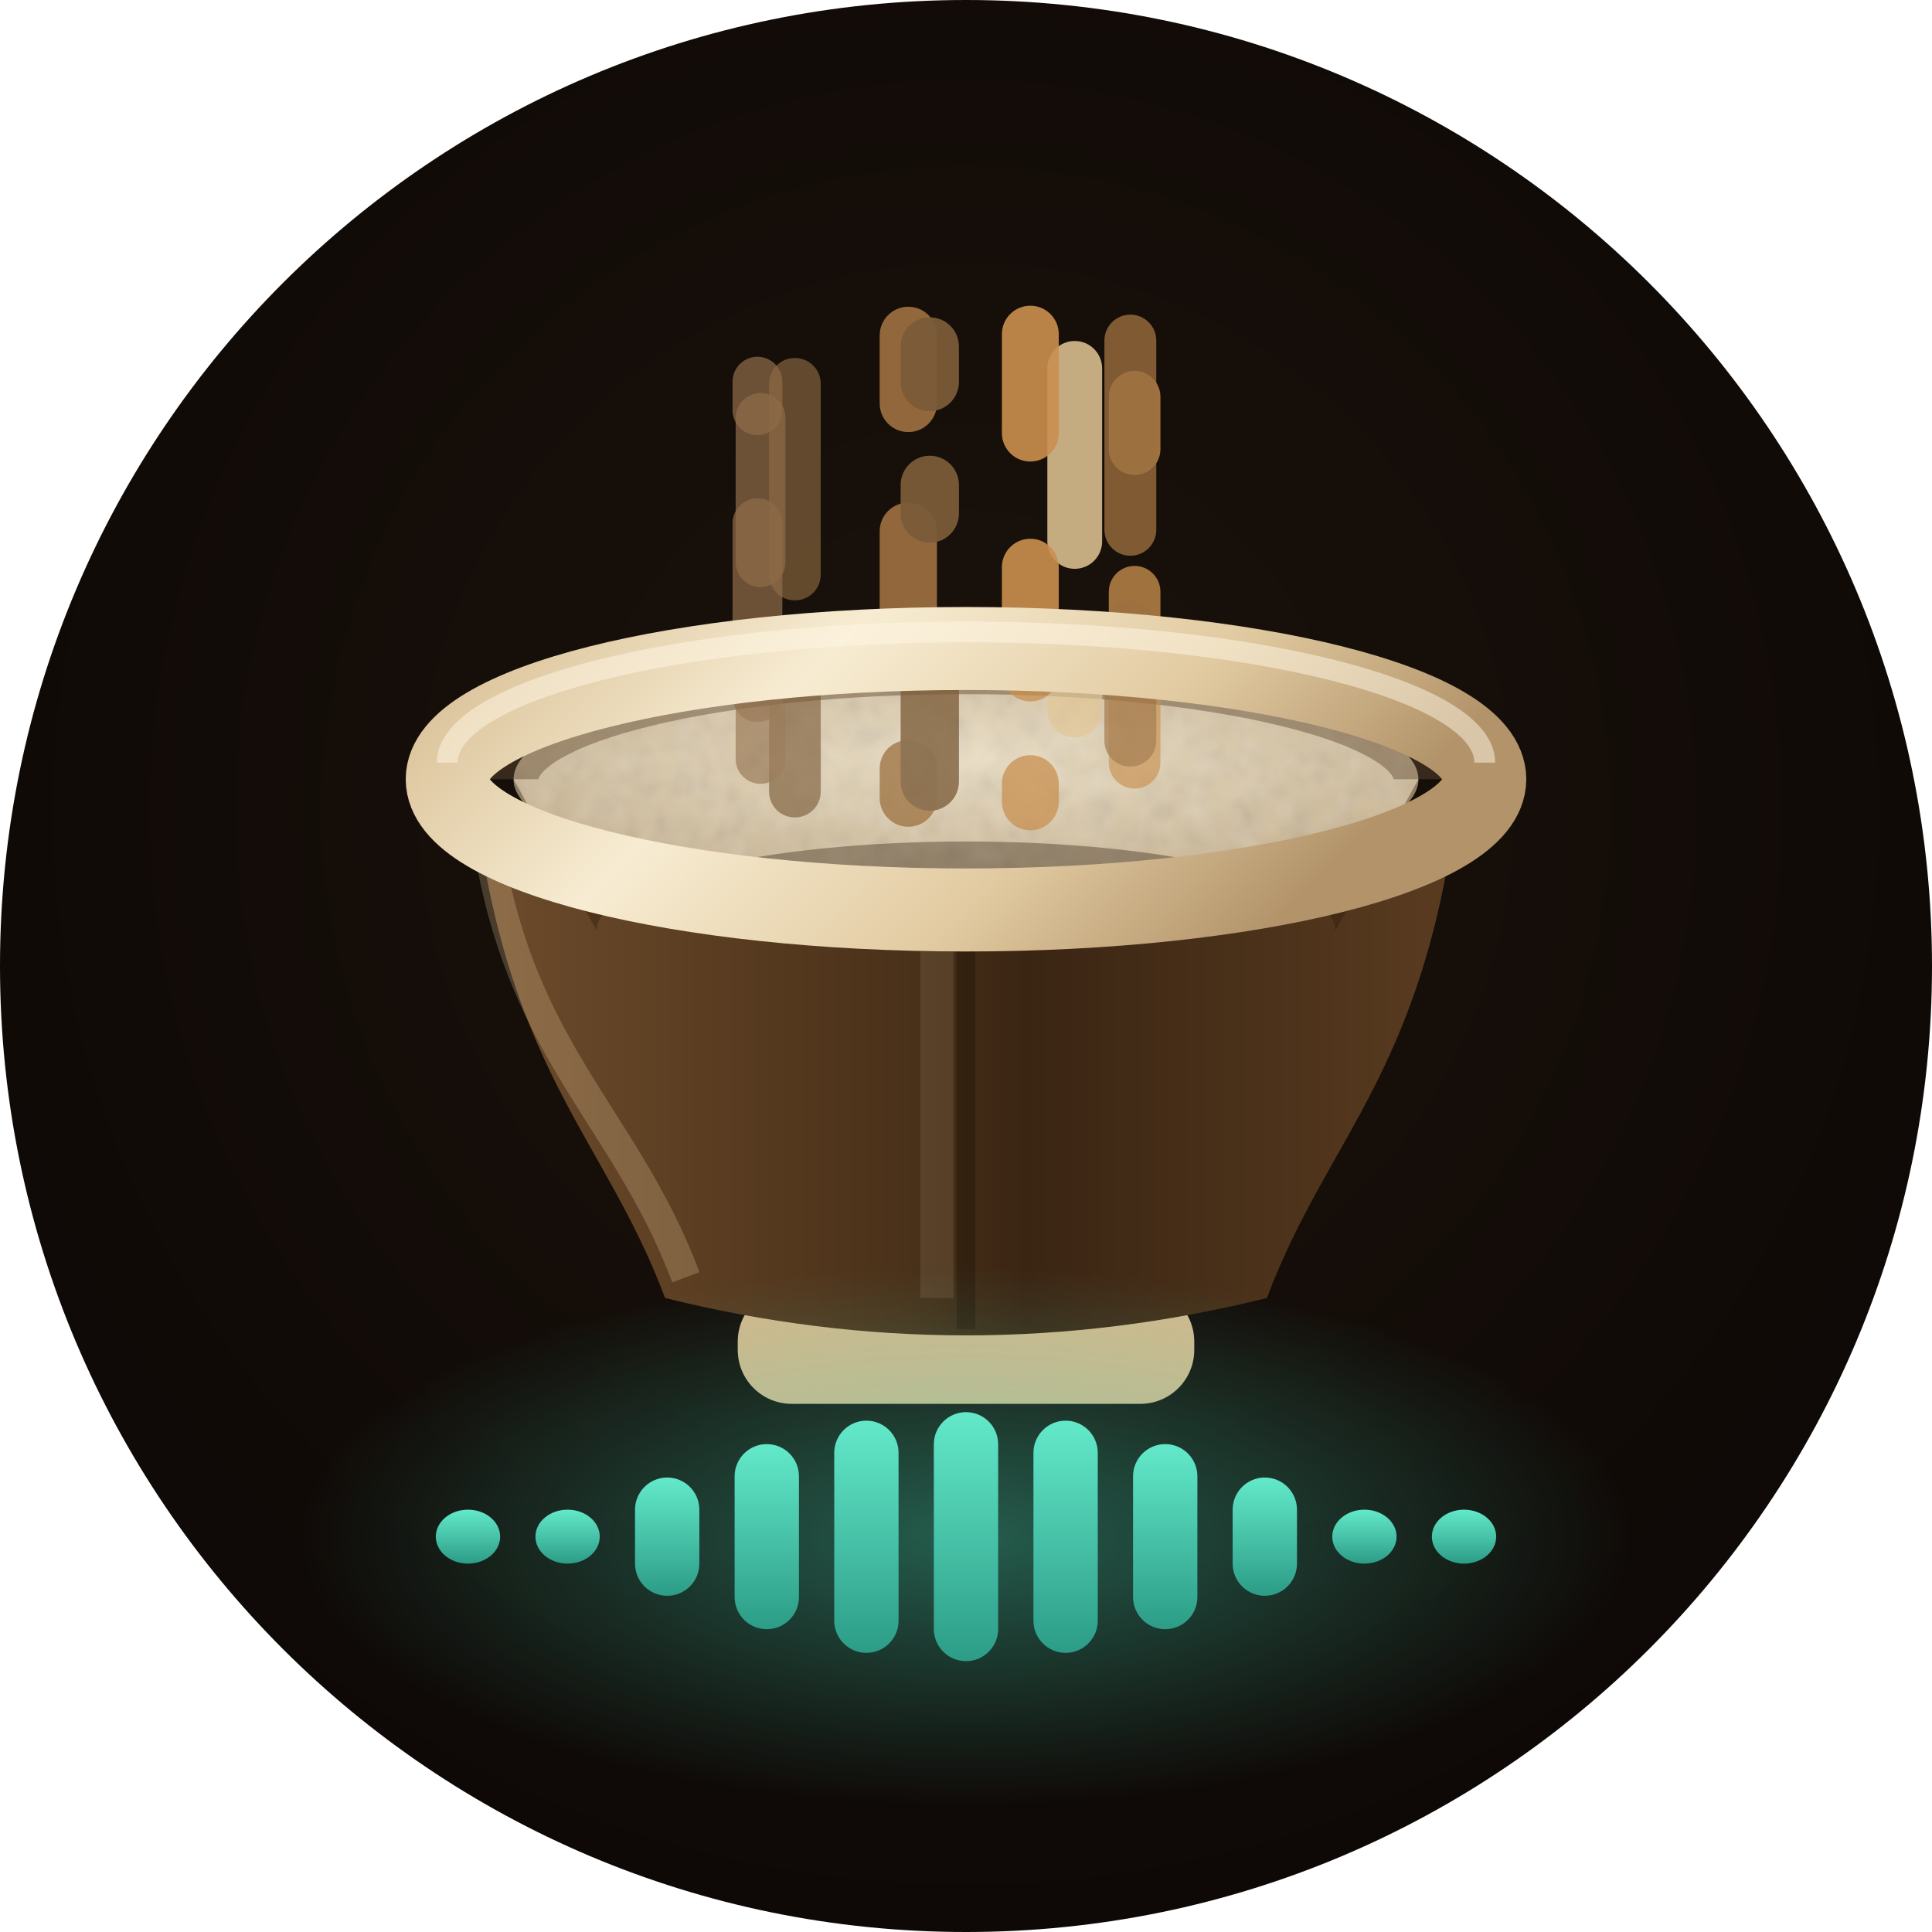
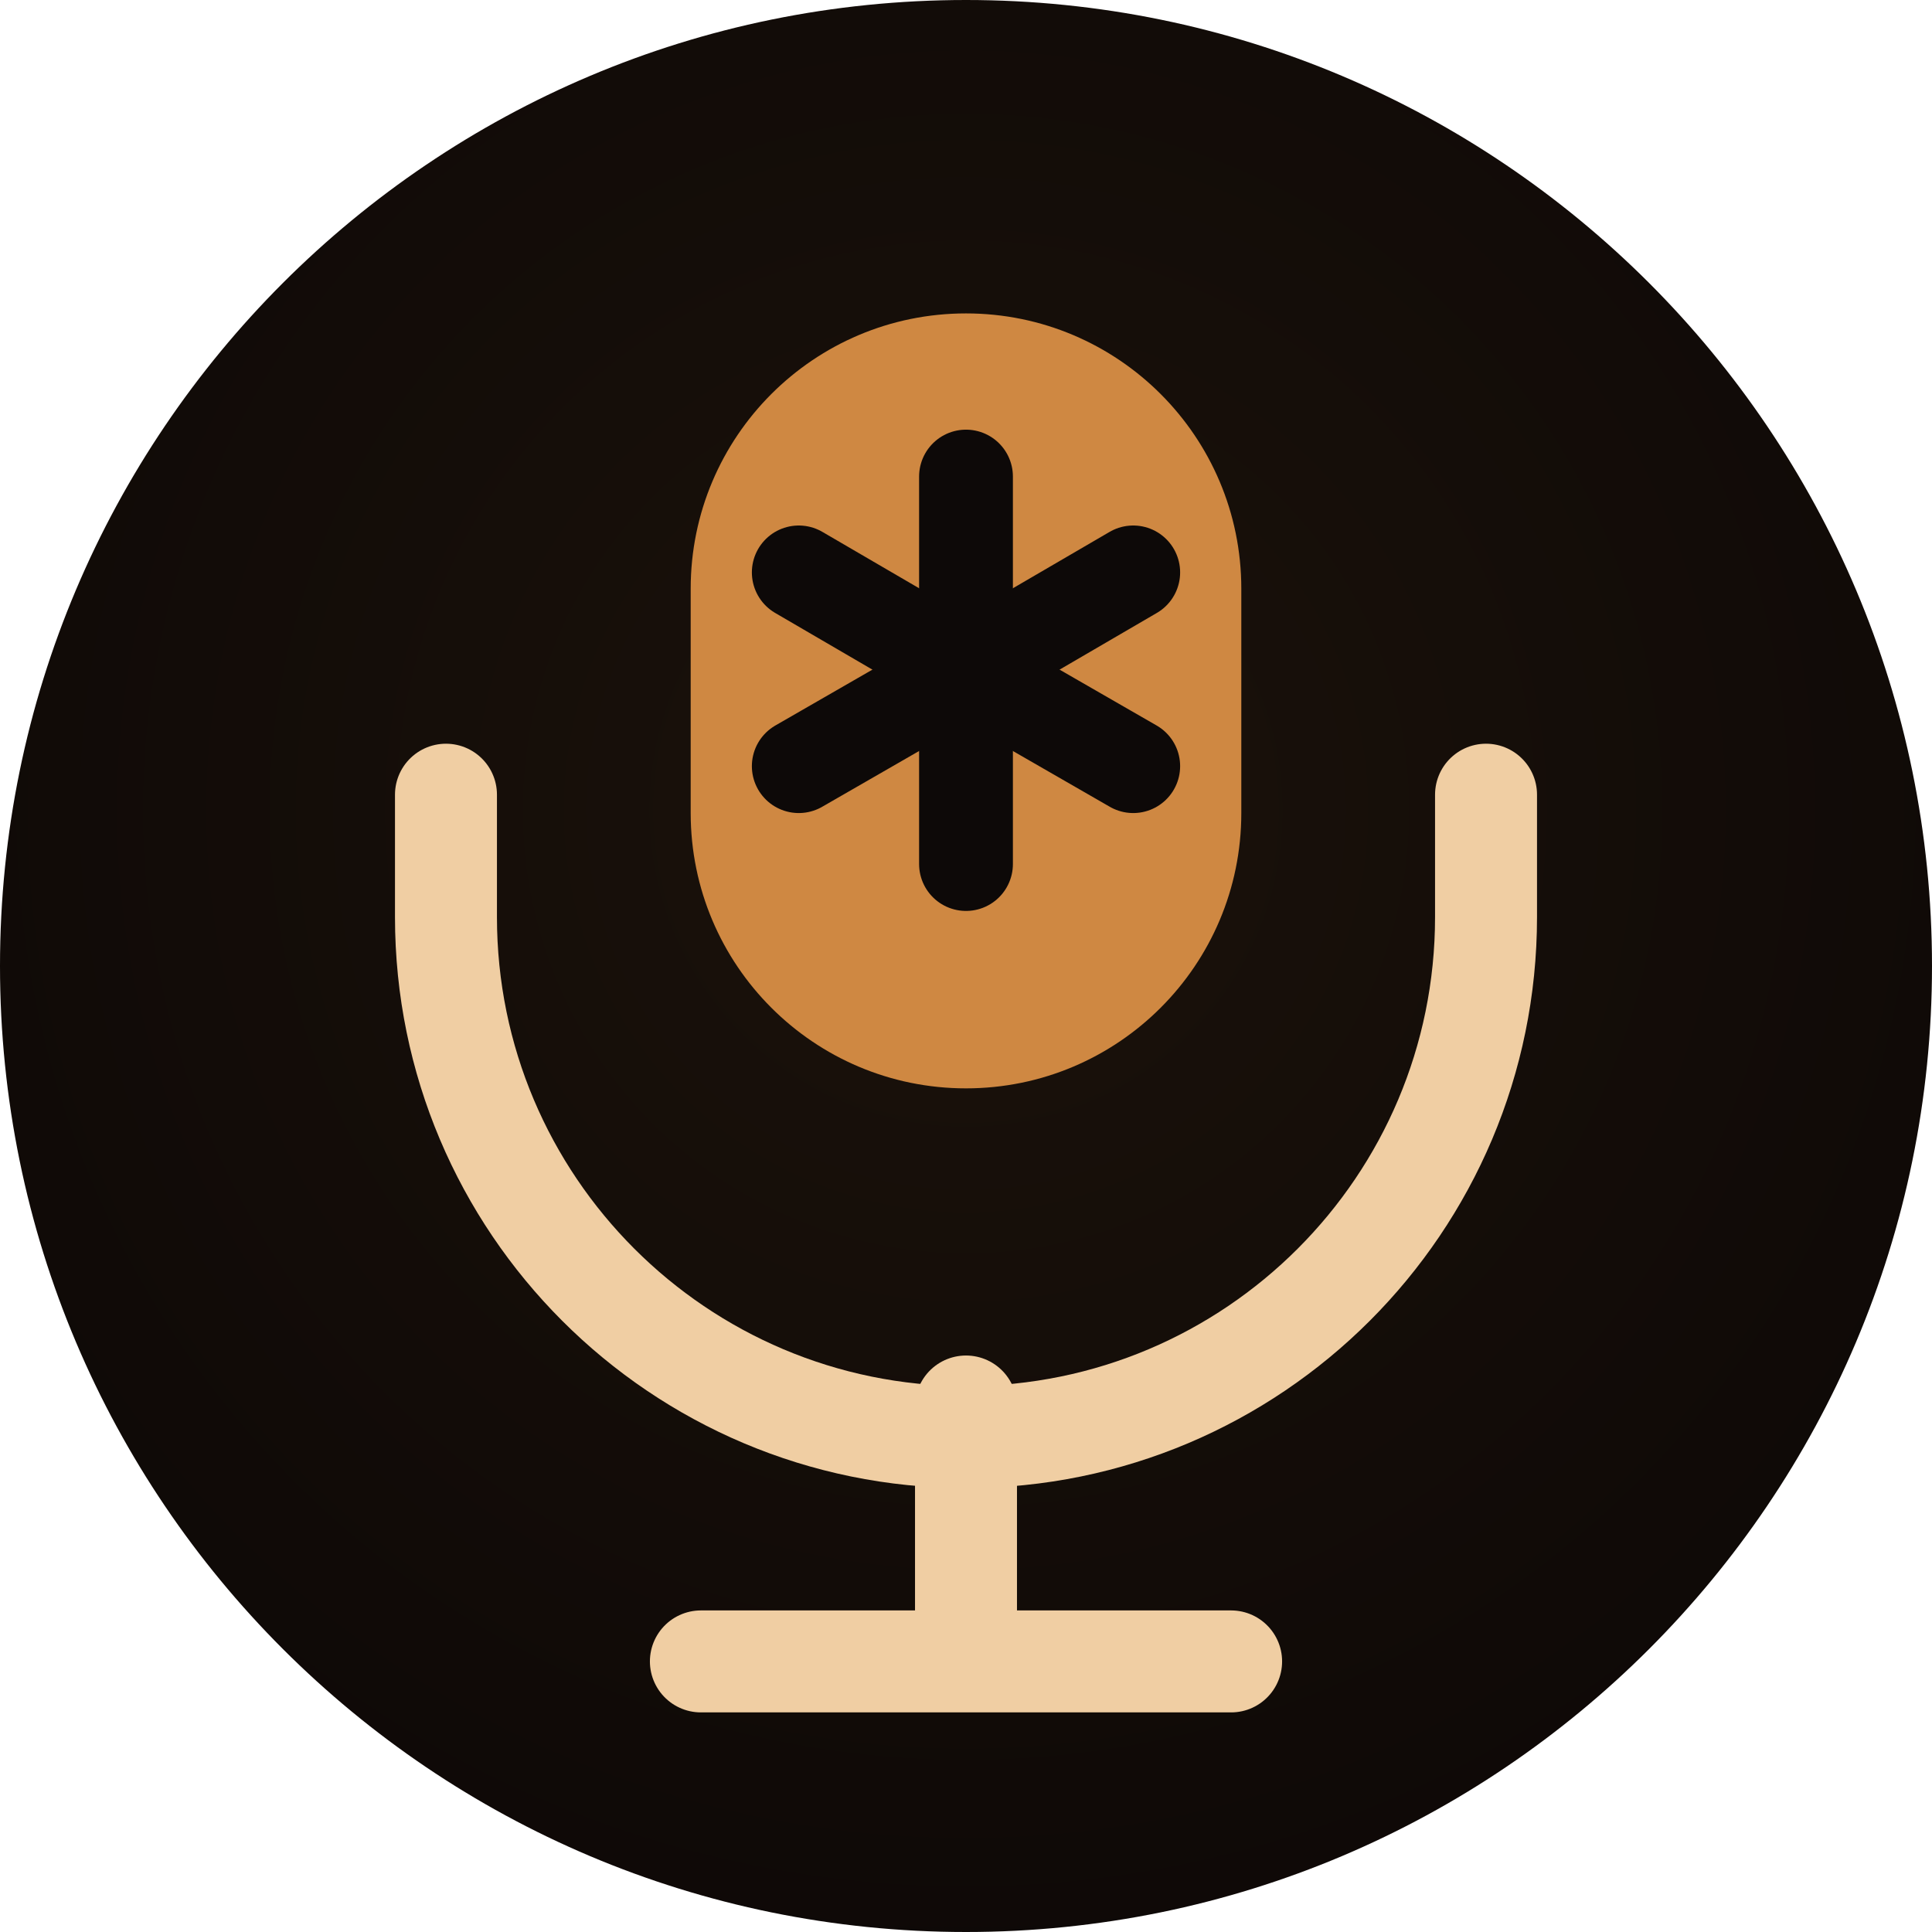
<svg xmlns="http://www.w3.org/2000/svg" width="512" height="512" viewBox="0 0 108 108">
+   <defs>
+     <radialGradient id="bgv" cx="0.5" cy="0.42" r="0.78">
+       <stop offset="0" stop-color="#1b120b" />
+       <stop offset="1" stop-color="#0a0605" />
+     </radialGradient>
+   </defs>
  <circle cx="54" cy="54" r="54" fill="url(#bgv)" />
-   <g transform="translate(54 54) scale(1.16) translate(-54 -54)">
-     <defs>
-       <radialGradient id="bgv" cx="0.5" cy="0.42" r="0.75">
-         <stop offset="0" stop-color="#1b120b" />
-         <stop offset="1" stop-color="#0a0605" />
-       </radialGradient>
-       <linearGradient id="bodyg" x1="0" y1="0" x2="1" y2="0">
-         <stop offset="0" stop-color="#6e4c2c" />
-         <stop offset="0.44" stop-color="#4a3119" />
-         <stop offset="0.56" stop-color="#3a2513" />
-         <stop offset="1" stop-color="#5a3c20" />
-       </linearGradient>
-       <linearGradient id="rimg" x1="0" y1="0" x2="1" y2="0.25">
-         <stop offset="0" stop-color="#d9c096" />
-         <stop offset="0.35" stop-color="#f7ecd2" />
-         <stop offset="0.7" stop-color="#e2cba2" />
-         <stop offset="1" stop-color="#b3946a" />
-       </linearGradient>
-       <radialGradient id="paperg" cx="0.5" cy="0.4" r="0.72">
-         <stop offset="0" stop-color="#ecdfc4" />
-         <stop offset="1" stop-color="#c2ab86" />
-       </radialGradient>
-       <linearGradient id="tealg" x1="0" y1="0" x2="0" y2="1">
-         <stop offset="0" stop-color="#63e9ca" />
-         <stop offset="1" stop-color="#2c9c86" />
-       </linearGradient>
-       <radialGradient id="tglow" cx="0.5" cy="0.5" r="0.5">
-         <stop offset="0" stop-color="#3fd6b6" stop-opacity="0.4" />
-         <stop offset="1" stop-color="#3fd6b6" stop-opacity="0" />
-       </radialGradient>
-       <filter id="grain">
-         <feTurbulence type="fractalNoise" baseFrequency="0.85" numOctaves="2" />
-         <feColorMatrix type="saturate" values="0" />
-         <feComposite operator="in" in2="SourceGraphic" />
-       </filter>
-     </defs>
-     <clipPath id="cin2">
-       <ellipse cx="54" cy="45" rx="21.8" ry="5.3" />
-     </clipPath>
-     <rect x="49.84" y="22.23" width="2.76" height="6.04" rx="1.38" fill="#9c6f3f" opacity="0.92" />
-     <rect x="49.84" y="31.67" width="2.76" height="8.44" rx="1.38" fill="#9c6f3f" opacity="0.92" />
-     <rect x="49.84" y="43.11" width="2.76" height="4.18" rx="1.38" fill="#9c6f3f" opacity="0.92" />
-     <rect x="50.85" y="22.74" width="2.81" height="4.52" rx="1.41" fill="#7a5a38" opacity="0.95" />
-     <rect x="50.85" y="29.41" width="2.81" height="4.19" rx="1.41" fill="#7a5a38" opacity="0.95" />
-     <rect x="50.85" y="38.21" width="2.81" height="8.31" rx="1.41" fill="#7a5a38" opacity="0.95" />
-     <rect x="60.88" y="25.32" width="2.49" height="5.02" rx="1.25" fill="#c98f4e" opacity="0.77" />
-     <rect x="60.88" y="34.72" width="2.49" height="10.73" rx="1.25" fill="#c98f4e" opacity="0.77" />
-     <rect x="57.92" y="23.88" width="2.64" height="10.98" rx="1.32" fill="#e3c795" opacity="0.85" />
-     <rect x="57.92" y="39.50" width="2.64" height="3.49" rx="1.32" fill="#e3c795" opacity="0.85" />
-     <rect x="44.51" y="24.70" width="2.49" height="11.68" rx="1.24" fill="#7a5a38" opacity="0.77" />
-     <rect x="44.51" y="38.38" width="2.49" height="8.46" rx="1.24" fill="#7a5a38" opacity="0.77" />
-     <rect x="55.73" y="22.18" width="2.74" height="7.51" rx="1.37" fill="#c98f4e" opacity="0.91" />
-     <rect x="55.73" y="33.41" width="2.74" height="7.84" rx="1.37" fill="#c98f4e" opacity="0.91" />
-     <rect x="55.73" y="43.84" width="2.74" height="3.62" rx="1.37" fill="#c98f4e" opacity="0.91" />
-     <rect x="60.67" y="22.61" width="2.50" height="11.62" rx="1.25" fill="#9c6f3f" opacity="0.78" />
-     <rect x="60.67" y="36.39" width="2.50" height="8.00" rx="1.25" fill="#9c6f3f" opacity="0.78" />
-     <rect x="42.90" y="26.39" width="2.40" height="9.35" rx="1.20" fill="#8d6b46" opacity="0.72" />
-     <rect x="42.90" y="40.59" width="2.40" height="4.63" rx="1.20" fill="#8d6b46" opacity="0.72" />
-     <rect x="42.75" y="24.64" width="2.40" height="3.78" rx="1.20" fill="#8d6b46" opacity="0.72" />
-     <rect x="42.75" y="31.46" width="2.40" height="10.78" rx="1.20" fill="#8d6b46" opacity="0.72" />
-     <rect x="43.0" y="69.5" width="22.0" height="5.6" rx="2.6" fill="#d3b88c" />
-     <path d="M30.2 45.0 C 31.7 59.0, 36.5 62.0, 39.5 70.0 Q 54 73.6, 68.5 70.0 C 71.5 62.0, 76.3 59.0, 77.8 45.0 A 23.8 6.3 0 0 1 30.2 45.0 z" fill="url(#bodyg)" />
-     <path d="M54 52.8 L54 71.5" stroke="#170d05" stroke-width="0.9" opacity="0.35" fill="none" />
-     <path d="M52.6 53.3 L52.6 70.0" stroke="#ffe9c2" stroke-width="1.6" opacity="0.10" fill="none" />
-     <path d="M30.8 47.0 C 32.2 58.0, 37.5 61.0, 40.5 69.0" stroke="#ffdfae" stroke-width="1.4" opacity="0.22" fill="none" />
-     <ellipse cx="54" cy="45" rx="21.8" ry="5.3" fill="url(#paperg)" />
-     <ellipse cx="54" cy="45" rx="21.8" ry="5.3" fill="#7a6242" opacity="0.3" filter="url(#grain)" />
-     <path d="M32.2 45.0 A 21.8 5.3 0 0 1 75.8 45.0" fill="none" stroke="#5f4930" stroke-width="2.4" opacity="0.45" />
-     <g clip-path="url(#cin2)" opacity="0.8">
-       <rect x="49.84" y="22.23" width="2.76" height="6.04" rx="1.38" fill="#9c6f3f" opacity="0.92" />
-       <rect x="49.84" y="31.67" width="2.76" height="8.44" rx="1.38" fill="#9c6f3f" opacity="0.92" />
-       <rect x="49.84" y="43.11" width="2.76" height="4.18" rx="1.38" fill="#9c6f3f" opacity="0.92" />
-       <rect x="50.85" y="22.74" width="2.81" height="4.52" rx="1.41" fill="#7a5a38" opacity="0.95" />
-       <rect x="50.85" y="29.41" width="2.81" height="4.19" rx="1.41" fill="#7a5a38" opacity="0.95" />
-       <rect x="50.85" y="38.21" width="2.81" height="8.31" rx="1.41" fill="#7a5a38" opacity="0.95" />
-       <rect x="60.88" y="25.32" width="2.49" height="5.02" rx="1.25" fill="#c98f4e" opacity="0.77" />
-       <rect x="60.88" y="34.72" width="2.49" height="10.73" rx="1.25" fill="#c98f4e" opacity="0.77" />
-       <rect x="57.92" y="23.88" width="2.64" height="10.98" rx="1.32" fill="#e3c795" opacity="0.85" />
-       <rect x="57.92" y="39.50" width="2.64" height="3.49" rx="1.32" fill="#e3c795" opacity="0.85" />
-       <rect x="44.51" y="24.70" width="2.49" height="11.68" rx="1.24" fill="#7a5a38" opacity="0.77" />
-       <rect x="44.51" y="38.38" width="2.49" height="8.46" rx="1.24" fill="#7a5a38" opacity="0.77" />
-       <rect x="55.73" y="22.18" width="2.74" height="7.51" rx="1.37" fill="#c98f4e" opacity="0.91" />
-       <rect x="55.73" y="33.41" width="2.74" height="7.84" rx="1.37" fill="#c98f4e" opacity="0.91" />
-       <rect x="55.73" y="43.84" width="2.74" height="3.62" rx="1.37" fill="#c98f4e" opacity="0.91" />
-       <rect x="60.67" y="22.61" width="2.50" height="11.62" rx="1.25" fill="#9c6f3f" opacity="0.78" />
-       <rect x="60.67" y="36.39" width="2.50" height="8.00" rx="1.25" fill="#9c6f3f" opacity="0.78" />
-       <rect x="42.90" y="26.39" width="2.40" height="9.35" rx="1.20" fill="#8d6b46" opacity="0.72" />
-       <rect x="42.90" y="40.59" width="2.40" height="4.63" rx="1.20" fill="#8d6b46" opacity="0.72" />
-       <rect x="42.75" y="24.64" width="2.40" height="3.78" rx="1.20" fill="#8d6b46" opacity="0.72" />
-       <rect x="42.75" y="31.46" width="2.40" height="10.78" rx="1.20" fill="#8d6b46" opacity="0.72" />
-     </g>
-     <path d="M32.2 45.0 A 21.8 5.3 0 0 0 75.8 45.0 L 71.8 52.3 A 17.8 4.3 0 0 0 36.2 52.3 z" fill="#241407" opacity="0.35" />
-     <ellipse cx="54" cy="45" rx="25" ry="6.3" fill="none" stroke="url(#rimg)" stroke-width="4" />
-     <path d="M29.0 44.2 A 25 6.3 0 0 1 79.0 44.2" fill="none" stroke="#fff7e6" stroke-width="1" opacity="0.5" />
-     <ellipse cx="54" cy="81.5" rx="32.4" ry="13.0" fill="url(#tglow)" />
-     <rect x="28.45" y="80.20" width="3.1" height="2.60" rx="1.55" fill="url(#tealg)" />
-     <rect x="33.25" y="80.20" width="3.1" height="2.60" rx="1.55" fill="url(#tealg)" />
-     <rect x="38.05" y="78.65" width="3.1" height="5.70" rx="1.55" fill="url(#tealg)" />
-     <rect x="42.85" y="77.04" width="3.1" height="8.92" rx="1.55" fill="url(#tealg)" />
-     <rect x="47.65" y="75.91" width="3.1" height="11.19" rx="1.55" fill="url(#tealg)" />
-     <rect x="52.45" y="75.50" width="3.1" height="12.00" rx="1.55" fill="url(#tealg)" />
-     <rect x="57.25" y="75.91" width="3.1" height="11.19" rx="1.55" fill="url(#tealg)" />
-     <rect x="62.05" y="77.04" width="3.1" height="8.92" rx="1.55" fill="url(#tealg)" />
-     <rect x="66.85" y="78.65" width="3.1" height="5.70" rx="1.55" fill="url(#tealg)" />
-     <rect x="71.65" y="80.20" width="3.1" height="2.60" rx="1.55" fill="url(#tealg)" />
-     <rect x="76.45" y="80.20" width="3.1" height="2.60" rx="1.55" fill="url(#tealg)" />
+   <g transform="translate(54 54) scale(1.14) translate(-54 -54)">
+     <rect x="40.5" y="22" width="27" height="38" rx="13.5" fill="#cf8842" />
+     <path d="M54 39.48 L54.0 30.0" stroke="#0d0908" stroke-width="4.6" stroke-linecap="round" />
+     <path d="M54 39.48 L45.8 34.7" stroke="#0d0908" stroke-width="4.6" stroke-linecap="round" />
+     <path d="M54 39.48 L45.8 44.2" stroke="#0d0908" stroke-width="4.6" stroke-linecap="round" />
+     <path d="M54 39.48 L54.0 49.0" stroke="#0d0908" stroke-width="4.6" stroke-linecap="round" />
+     <path d="M54 39.48 L62.2 44.2" stroke="#0d0908" stroke-width="4.6" stroke-linecap="round" />
+     <path d="M54 39.48 L62.2 34.7" stroke="#0d0908" stroke-width="4.6" stroke-linecap="round" />
+     <path d="M28.5 45.6 v6 a25.5 25.5 0 0 0 51.0 0 v-6" fill="none" stroke="#f0cea3" stroke-width="5" stroke-linecap="round" />
+     <path d="M54 75.6 v10 M41 88.1 h26" stroke="#f0cea3" stroke-width="5" stroke-linecap="round" fill="none" />
  </g>
</svg>
